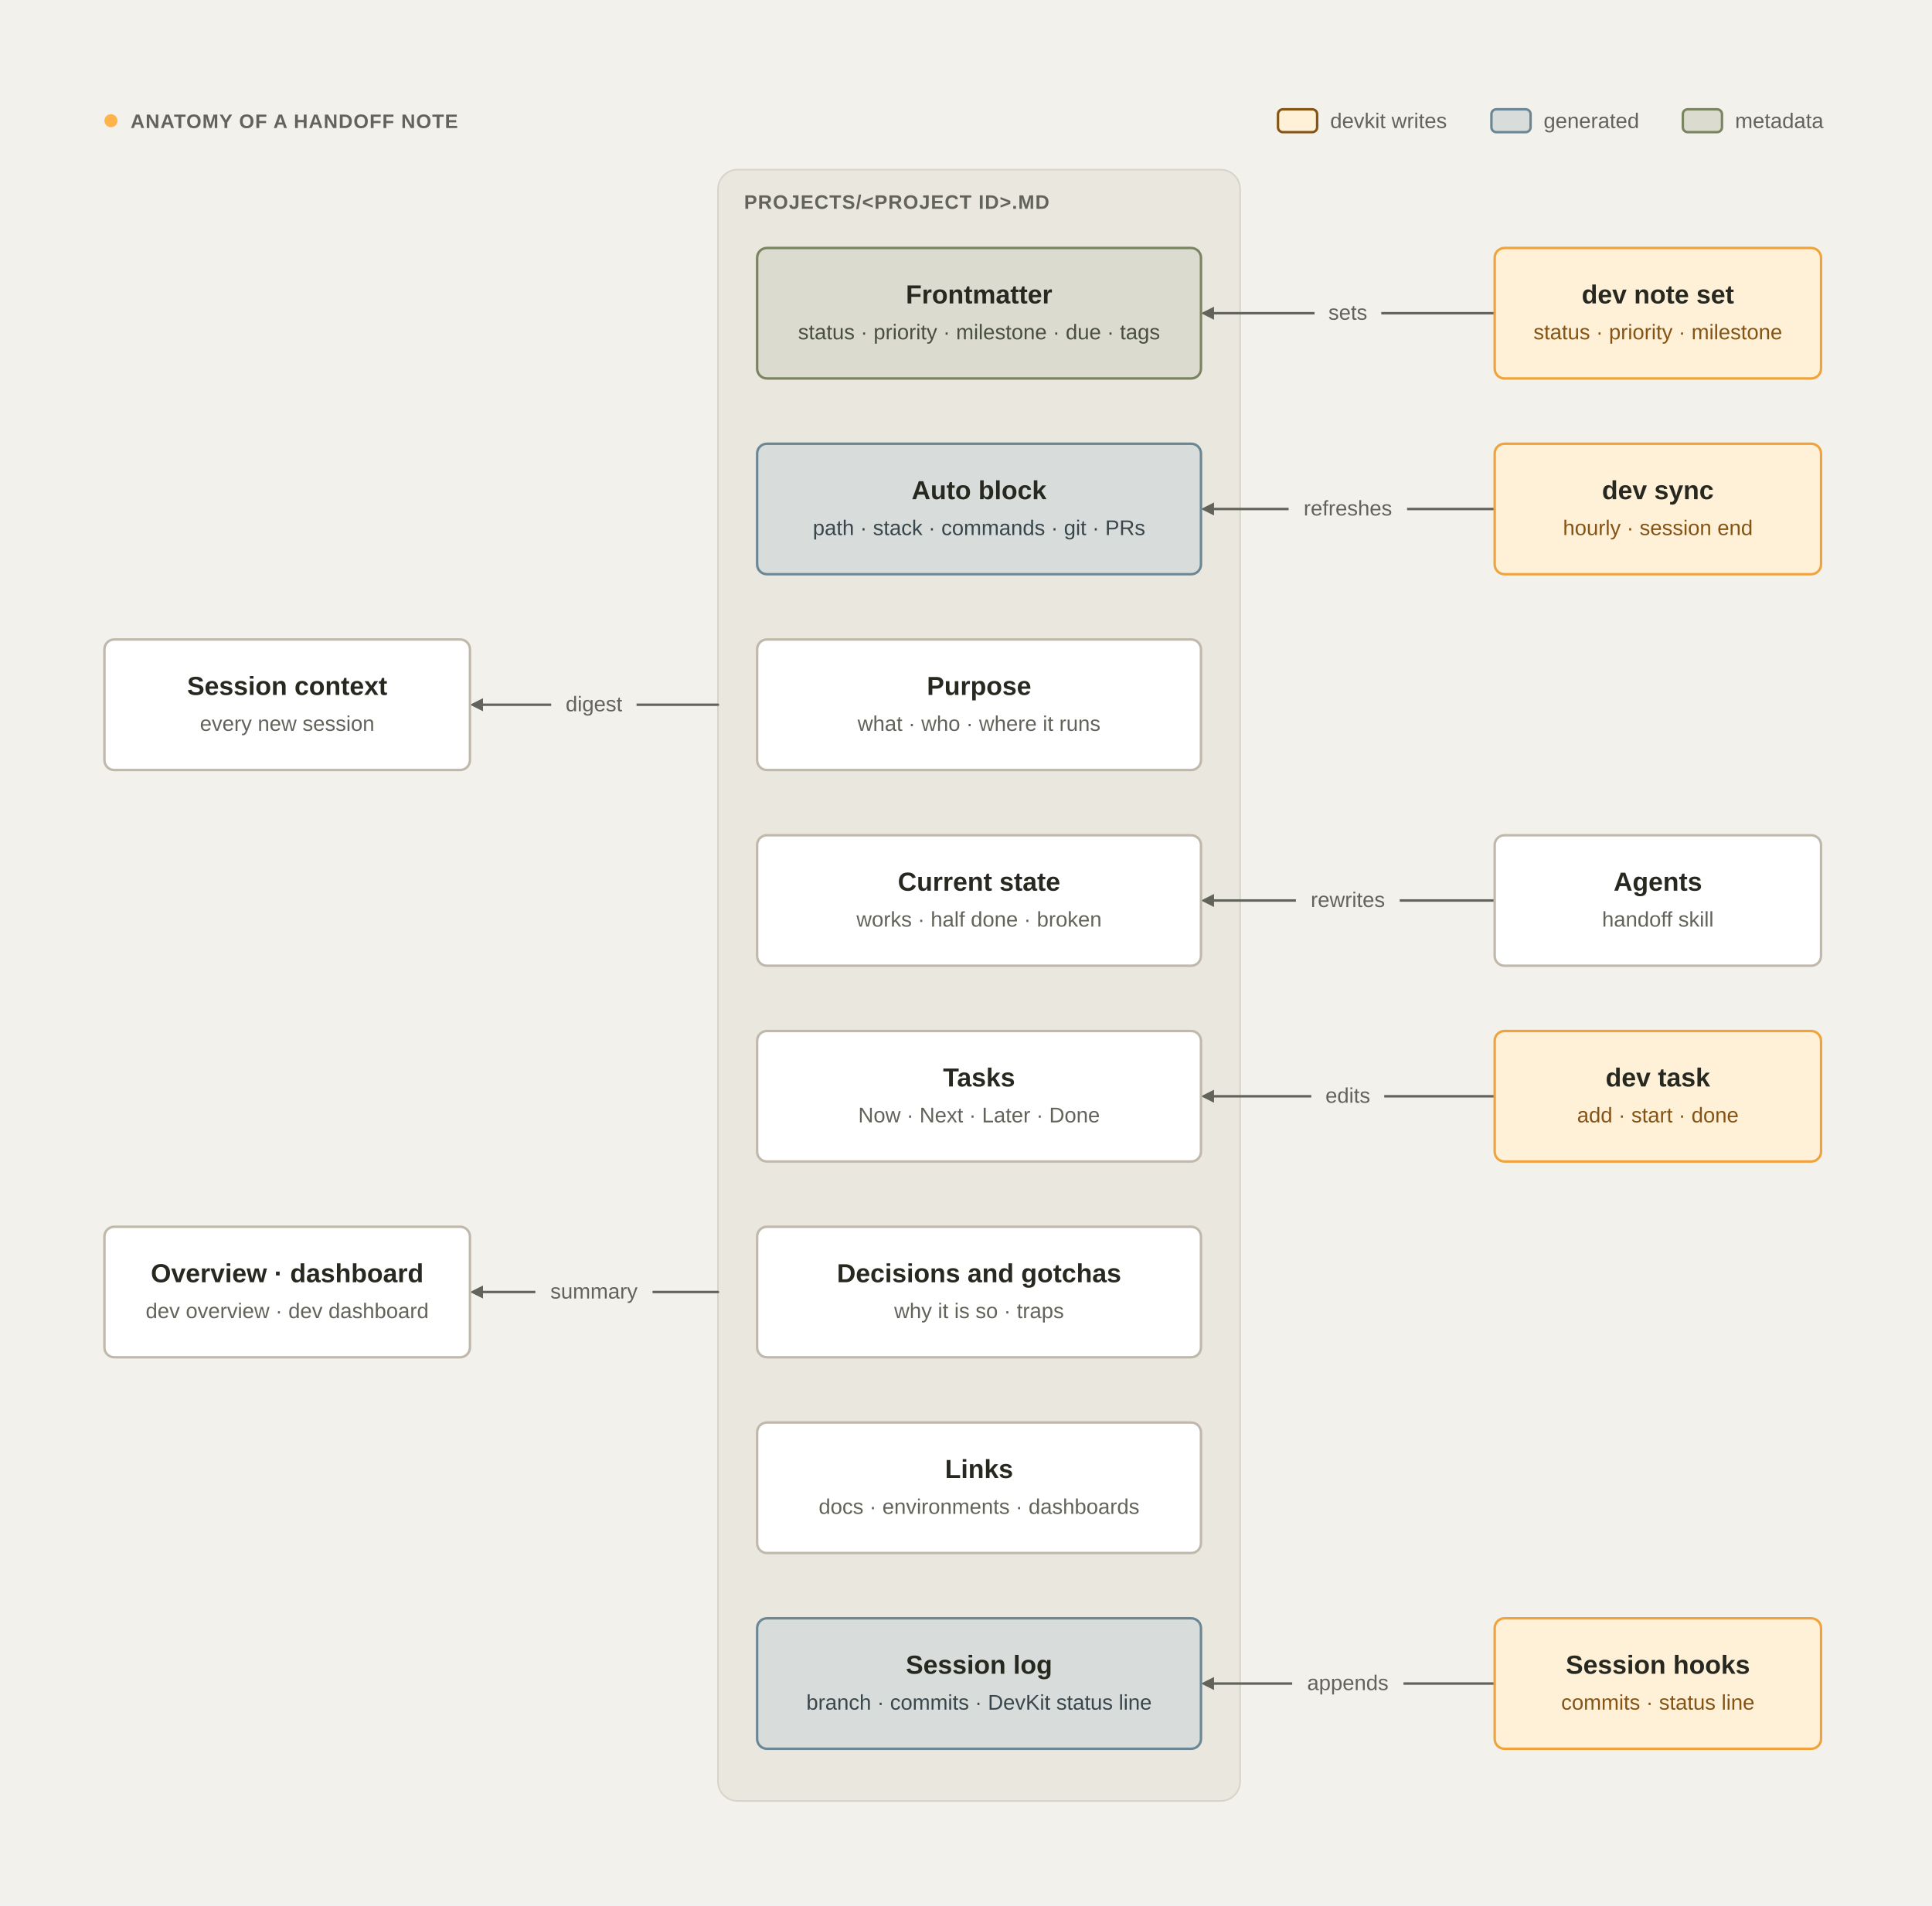
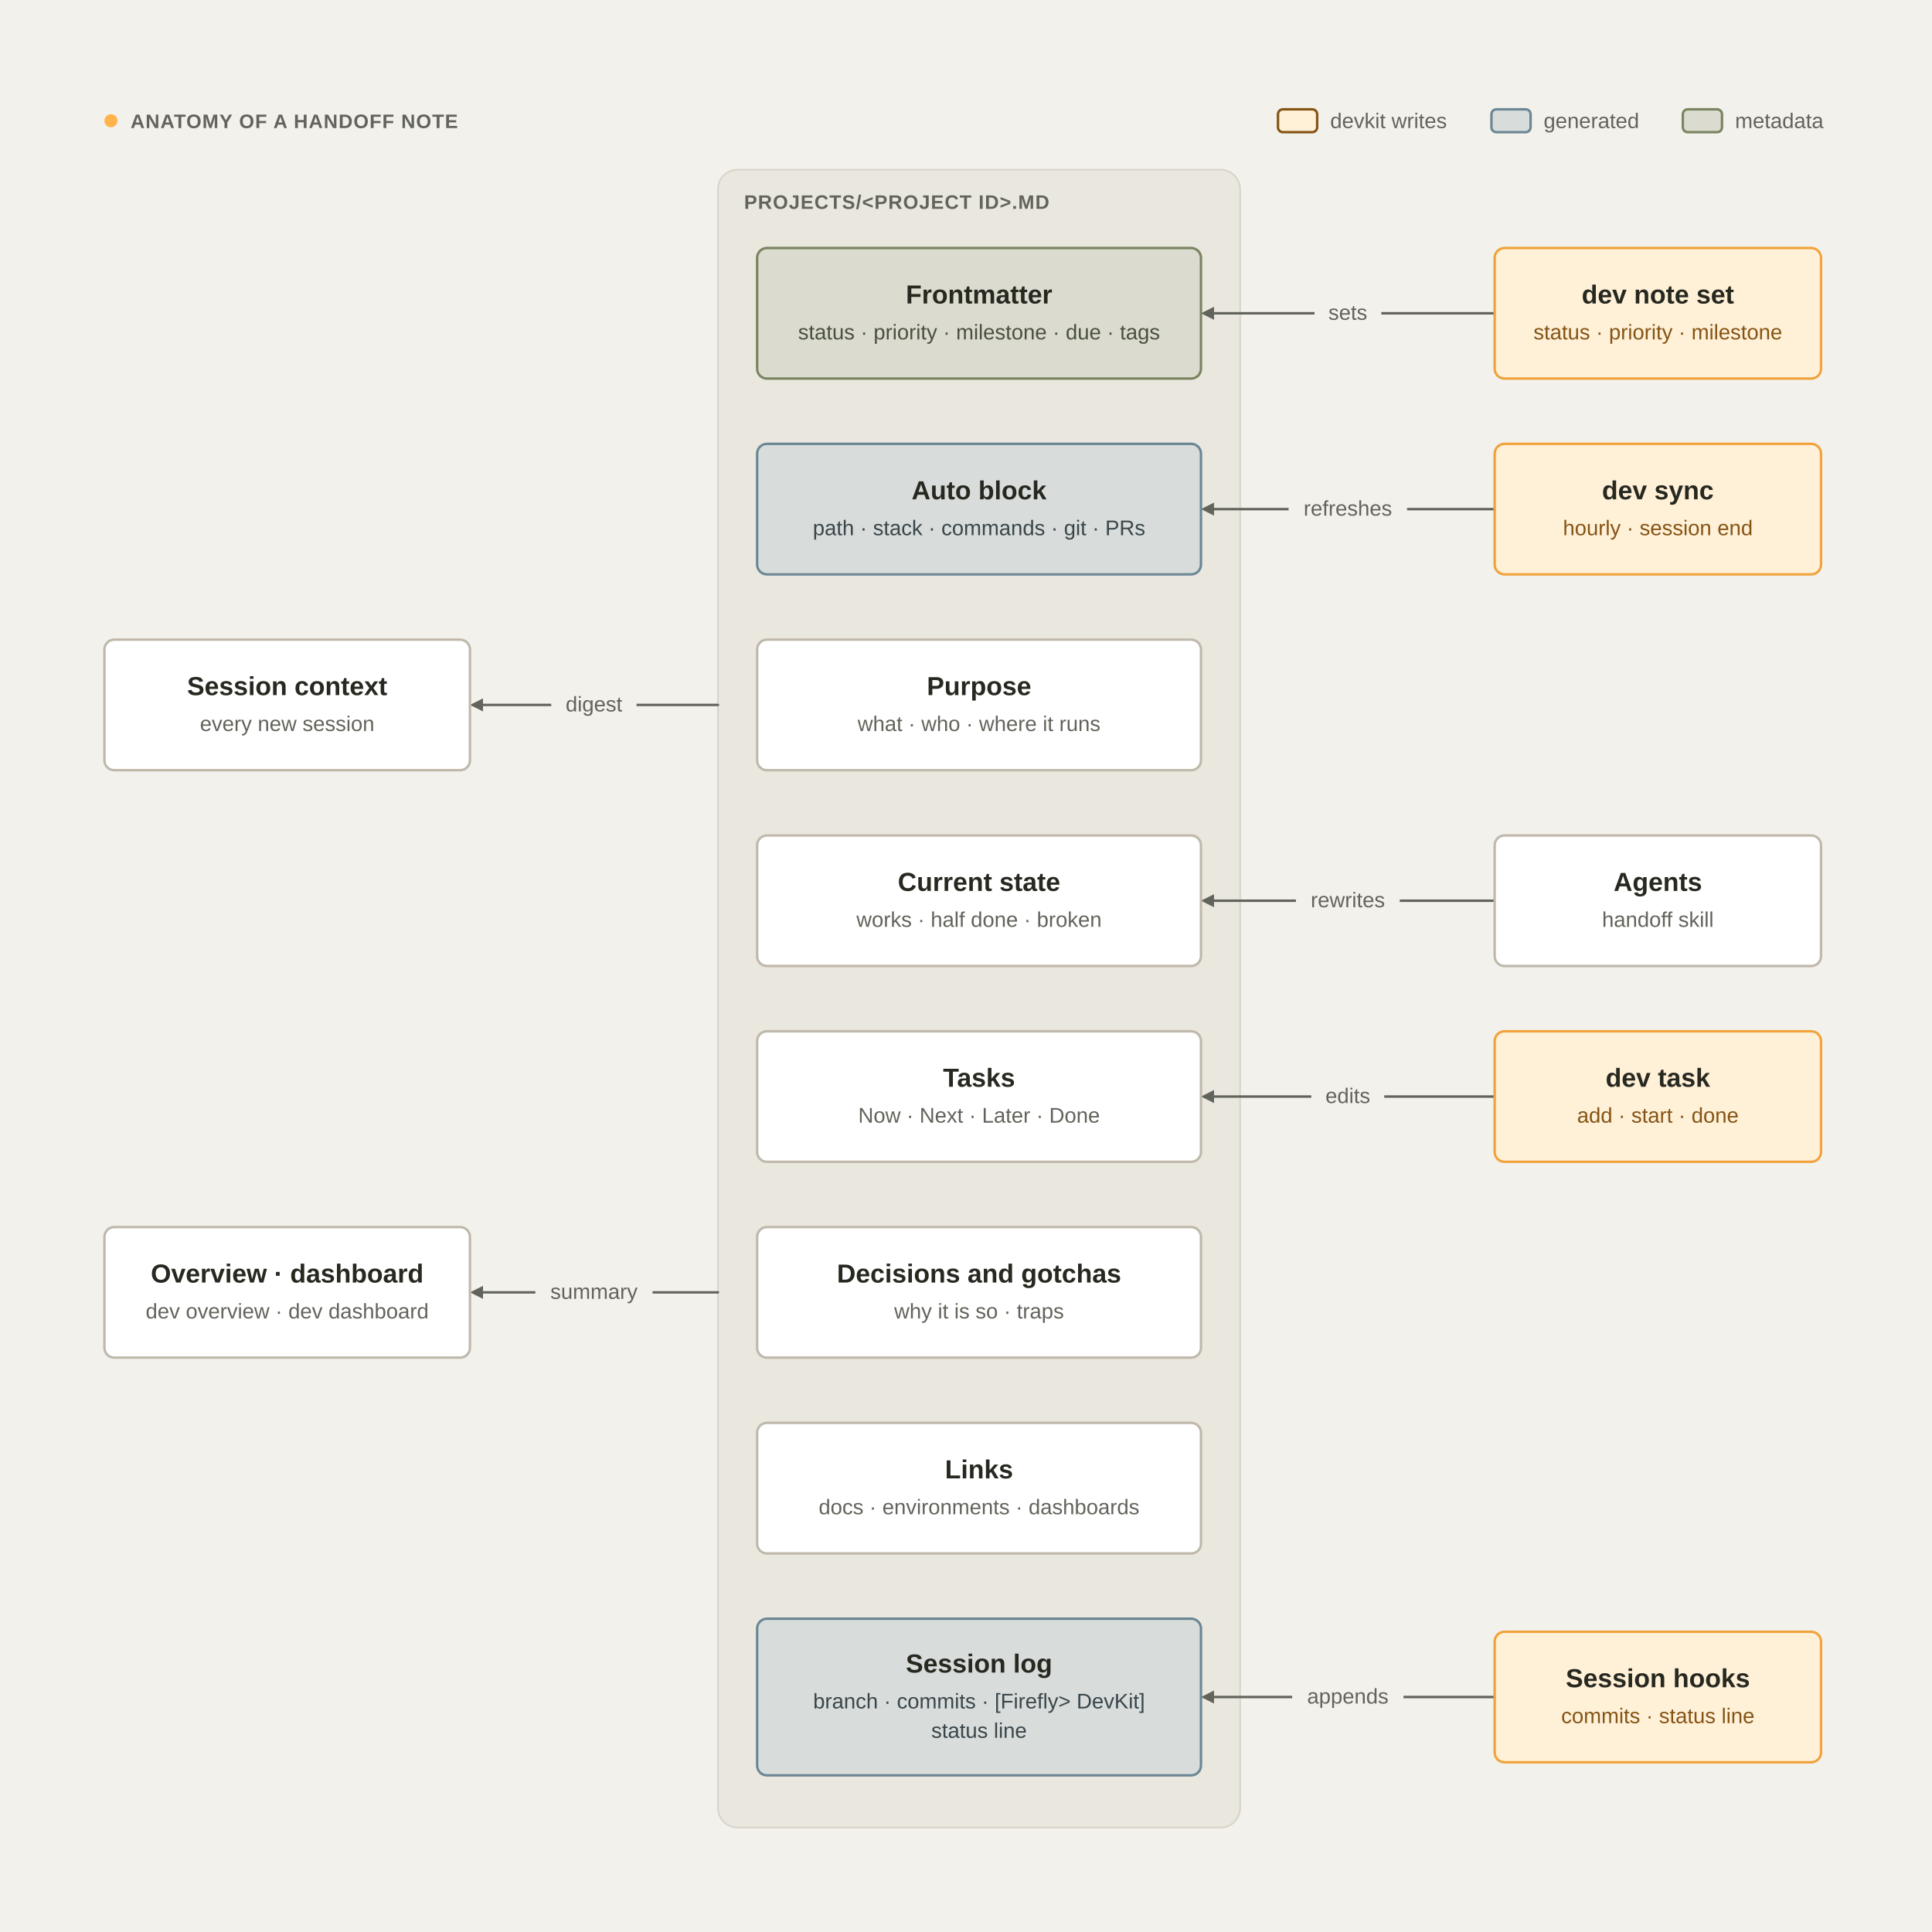
- <svg xmlns="http://www.w3.org/2000/svg" width="1184" height="1168" viewBox="0 0 1184 1168" role="img" aria-labelledby="dk-title dk-desc">
-   <rect width="1184" height="1168" fill="#F3F1EB" />
+ <svg xmlns="http://www.w3.org/2000/svg" width="1184" height="1184" viewBox="0 0 1184 1184" role="img" aria-labelledby="dk-title dk-desc">
+   <rect width="1184" height="1184" fill="#F3F1EB" />
  <g font-family="Manrope, 'Manrope Variable', system-ui, -apple-system, 'Segoe UI', Arial, sans-serif">
    <circle cx="68" cy="74" r="4" fill="#FFB34A" />
    <text x="80" y="78.5" font-size="12" font-weight="600" fill="#62645B" letter-spacing="0.48">ANATOMY OF A HANDOFF NOTE</text>
    <text x="1063.3" y="78.5" font-size="13" font-weight="400" fill="#62645B">metadata</text>
    <g transform="translate(1031.3,74)">
      <rect x="0" y="-7" width="24" height="14" rx="3" fill="#DBDBCF" stroke="#7A8460" stroke-width="1.5" />
    </g>
    <text x="946.0" y="78.5" font-size="13" font-weight="400" fill="#62645B">generated</text>
    <g transform="translate(914.0,74)">
      <rect x="0" y="-7" width="24" height="14" rx="3" fill="#D8DCDA" stroke="#6B8795" stroke-width="1.5" />
    </g>
    <text x="815.2" y="78.5" font-size="13" font-weight="400" fill="#62645B">devkit writes</text>
    <g transform="translate(783.2,74)">
      <rect x="0" y="-7" width="24" height="14" rx="3" fill="#FFF0D8" stroke="#855414" stroke-width="1.5" />
    </g>
    <g transform="translate(64.0,152.0)">
-       <rect x="376.0" y="-48.0" width="320.0" height="1000.0" rx="12" fill="#EAE7DF" stroke="#D8D4CA" stroke-width="1" />
+       <rect x="376.0" y="-48.0" width="320.0" height="1016.0" rx="12" fill="#EAE7DF" stroke="#D8D4CA" stroke-width="1" />
      <text x="392.0" y="-24.0" font-size="12" font-weight="600" fill="#62645B" text-anchor="start" letter-spacing="0.48">PROJECTS/&lt;PROJECT ID&gt;.MD</text>
      <path d="M852.0,40.0 L679.5,40.0" fill="none" stroke="#62645B" stroke-width="1.5" stroke-linejoin="round" stroke-linecap="round" />
      <polygon points="672.0,40.0 680.0,36.0 680.0,44.0" fill="#62645B" />
      <rect x="741.6" y="28.0" width="40.9" height="24.0" rx="11.0" fill="#F3F1EB" />
      <text x="762.0" y="44.0" font-size="13" font-weight="400" fill="#62645B" text-anchor="middle">sets</text>
      <path d="M852.0,160.0 L679.5,160.0" fill="none" stroke="#62645B" stroke-width="1.5" stroke-linejoin="round" stroke-linecap="round" />
      <polygon points="672.0,160.0 680.0,156.0 680.0,164.0" fill="#62645B" />
      <rect x="725.7" y="148.0" width="72.6" height="24.0" rx="11.0" fill="#F3F1EB" />
      <text x="762.0" y="164.0" font-size="13" font-weight="400" fill="#62645B" text-anchor="middle">refreshes</text>
      <path d="M852.0,400.0 L679.5,400.0" fill="none" stroke="#62645B" stroke-width="1.5" stroke-linejoin="round" stroke-linecap="round" />
      <polygon points="672.0,400.0 680.0,396.0 680.0,404.0" fill="#62645B" />
      <rect x="730.2" y="388.0" width="63.6" height="24.0" rx="11.0" fill="#F3F1EB" />
      <text x="762.0" y="404.0" font-size="13" font-weight="400" fill="#62645B" text-anchor="middle">rewrites</text>
      <path d="M852.0,520.0 L679.5,520.0" fill="none" stroke="#62645B" stroke-width="1.5" stroke-linejoin="round" stroke-linecap="round" />
      <polygon points="672.0,520.0 680.0,516.0 680.0,524.0" fill="#62645B" />
      <rect x="739.6" y="508.0" width="44.7" height="24.0" rx="11.0" fill="#F3F1EB" />
      <text x="762.0" y="524.0" font-size="13" font-weight="400" fill="#62645B" text-anchor="middle">edits</text>
-       <path d="M852.0,880.0 L679.5,880.0" fill="none" stroke="#62645B" stroke-width="1.5" stroke-linejoin="round" stroke-linecap="round" />
-       <polygon points="672.0,880.0 680.0,876.0 680.0,884.0" fill="#62645B" />
-       <rect x="727.9" y="868.0" width="68.2" height="24.0" rx="11.0" fill="#F3F1EB" />
-       <text x="762.0" y="884.0" font-size="13" font-weight="400" fill="#62645B" text-anchor="middle">appends</text>
+       <path d="M852.0,888.0 L679.5,888.0" fill="none" stroke="#62645B" stroke-width="1.5" stroke-linejoin="round" stroke-linecap="round" />
+       <polygon points="672.0,888.0 680.0,884.0 680.0,892.0" fill="#62645B" />
+       <rect x="727.9" y="876.0" width="68.2" height="24.0" rx="11.0" fill="#F3F1EB" />
+       <text x="762.0" y="892.0" font-size="13" font-weight="400" fill="#62645B" text-anchor="middle">appends</text>
      <path d="M376.0,280.0 L231.5,280.0" fill="none" stroke="#62645B" stroke-width="1.5" stroke-linejoin="round" stroke-linecap="round" />
      <polygon points="224.0,280.0 232.0,276.0 232.0,284.0" fill="#62645B" />
      <rect x="273.8" y="268.0" width="52.3" height="24.0" rx="11.0" fill="#F3F1EB" />
      <text x="300.0" y="284.0" font-size="13" font-weight="400" fill="#62645B" text-anchor="middle">digest</text>
      <path d="M376.0,640.0 L231.5,640.0" fill="none" stroke="#62645B" stroke-width="1.5" stroke-linejoin="round" stroke-linecap="round" />
      <polygon points="224.0,640.0 232.0,636.0 232.0,644.0" fill="#62645B" />
      <rect x="264.1" y="628.0" width="71.8" height="24.0" rx="11.0" fill="#F3F1EB" />
      <text x="300.0" y="644.0" font-size="13" font-weight="400" fill="#62645B" text-anchor="middle">summary</text>
      <rect x="400.0" y="0.0" width="272.0" height="80.0" rx="6.0" fill="#DBDBCF" stroke="#7A8460" stroke-width="1.5" />
      <text x="536.0" y="34.0" font-size="16" font-weight="600" fill="#272820" text-anchor="middle">Frontmatter</text>
      <text x="536.0" y="56.0" font-size="13" font-weight="400" fill="#4A5040" text-anchor="middle">status · priority · milestone · due · tags</text>
      <rect x="400.0" y="120.0" width="272.0" height="80.0" rx="6.0" fill="#D8DCDA" stroke="#6B8795" stroke-width="1.5" />
      <text x="536.0" y="154.0" font-size="16" font-weight="600" fill="#272820" text-anchor="middle">Auto block</text>
      <text x="536.0" y="176.0" font-size="13" font-weight="400" fill="#39464B" text-anchor="middle">path · stack · commands · git · PRs</text>
      <rect x="400.0" y="240.0" width="272.0" height="80.0" rx="6.0" fill="#FFFFFF" stroke="#BFB8AB" stroke-width="1.5" />
      <text x="536.0" y="274.0" font-size="16" font-weight="600" fill="#272820" text-anchor="middle">Purpose</text>
      <text x="536.0" y="296.0" font-size="13" font-weight="400" fill="#62645B" text-anchor="middle">what · who · where it runs</text>
      <rect x="400.0" y="360.0" width="272.0" height="80.0" rx="6.0" fill="#FFFFFF" stroke="#BFB8AB" stroke-width="1.5" />
      <text x="536.0" y="394.0" font-size="16" font-weight="600" fill="#272820" text-anchor="middle">Current state</text>
      <text x="536.0" y="416.0" font-size="13" font-weight="400" fill="#62645B" text-anchor="middle">works · half done · broken</text>
      <rect x="400.0" y="480.0" width="272.0" height="80.0" rx="6.0" fill="#FFFFFF" stroke="#BFB8AB" stroke-width="1.5" />
      <text x="536.0" y="514.0" font-size="16" font-weight="600" fill="#272820" text-anchor="middle">Tasks</text>
      <text x="536.0" y="536.0" font-size="13" font-weight="400" fill="#62645B" text-anchor="middle">Now · Next · Later · Done</text>
      <rect x="400.0" y="600.0" width="272.0" height="80.0" rx="6.0" fill="#FFFFFF" stroke="#BFB8AB" stroke-width="1.5" />
      <text x="536.0" y="634.0" font-size="16" font-weight="600" fill="#272820" text-anchor="middle">Decisions and gotchas</text>
      <text x="536.0" y="656.0" font-size="13" font-weight="400" fill="#62645B" text-anchor="middle">why it is so · traps</text>
      <rect x="400.0" y="720.0" width="272.0" height="80.0" rx="6.0" fill="#FFFFFF" stroke="#BFB8AB" stroke-width="1.5" />
      <text x="536.0" y="754.0" font-size="16" font-weight="600" fill="#272820" text-anchor="middle">Links</text>
      <text x="536.0" y="776.0" font-size="13" font-weight="400" fill="#62645B" text-anchor="middle">docs · environments · dashboards</text>
-       <rect x="400.0" y="840.0" width="272.0" height="80.0" rx="6.0" fill="#D8DCDA" stroke="#6B8795" stroke-width="1.5" />
-       <text x="536.0" y="874.0" font-size="16" font-weight="600" fill="#272820" text-anchor="middle">Session log</text>
-       <text x="536.0" y="896.0" font-size="13" font-weight="400" fill="#39464B" text-anchor="middle">branch · commits · DevKit status line</text>
+       <rect x="400.0" y="840.0" width="272.0" height="96.0" rx="6.0" fill="#D8DCDA" stroke="#6B8795" stroke-width="1.5" />
+       <text x="536.0" y="873.0" font-size="16" font-weight="600" fill="#272820" text-anchor="middle">Session log</text>
+       <text x="536.0" y="895.0" font-size="13" font-weight="400" fill="#39464B" text-anchor="middle">branch · commits · [Firefly&gt; DevKit]</text>
+       <text x="536.0" y="913.0" font-size="13" font-weight="400" fill="#39464B" text-anchor="middle">status line</text>
      <rect x="852.0" y="0.0" width="200.0" height="80.0" rx="6.0" fill="#FFF0D8" stroke="#F0A33C" stroke-width="1.5" />
      <text x="952.0" y="34.0" font-size="16" font-weight="600" fill="#272820" text-anchor="middle">dev note set</text>
      <text x="952.0" y="56.0" font-size="13" font-weight="400" fill="#855414" text-anchor="middle">status · priority · milestone</text>
      <rect x="852.0" y="120.0" width="200.0" height="80.0" rx="6.0" fill="#FFF0D8" stroke="#F0A33C" stroke-width="1.5" />
      <text x="952.0" y="154.0" font-size="16" font-weight="600" fill="#272820" text-anchor="middle">dev sync</text>
      <text x="952.0" y="176.0" font-size="13" font-weight="400" fill="#855414" text-anchor="middle">hourly · session end</text>
      <rect x="852.0" y="360.0" width="200.0" height="80.0" rx="6.0" fill="#FFFFFF" stroke="#BFB8AB" stroke-width="1.5" />
      <text x="952.0" y="394.0" font-size="16" font-weight="600" fill="#272820" text-anchor="middle">Agents</text>
      <text x="952.0" y="416.0" font-size="13" font-weight="400" fill="#62645B" text-anchor="middle">handoff skill</text>
      <rect x="852.0" y="480.0" width="200.0" height="80.0" rx="6.0" fill="#FFF0D8" stroke="#F0A33C" stroke-width="1.5" />
      <text x="952.0" y="514.0" font-size="16" font-weight="600" fill="#272820" text-anchor="middle">dev task</text>
      <text x="952.0" y="536.0" font-size="13" font-weight="400" fill="#855414" text-anchor="middle">add · start · done</text>
-       <rect x="852.0" y="840.0" width="200.0" height="80.0" rx="6.0" fill="#FFF0D8" stroke="#F0A33C" stroke-width="1.5" />
-       <text x="952.0" y="874.0" font-size="16" font-weight="600" fill="#272820" text-anchor="middle">Session hooks</text>
-       <text x="952.0" y="896.0" font-size="13" font-weight="400" fill="#855414" text-anchor="middle">commits · status line</text>
+       <rect x="852.0" y="848.0" width="200.0" height="80.0" rx="6.0" fill="#FFF0D8" stroke="#F0A33C" stroke-width="1.5" />
+       <text x="952.0" y="882.0" font-size="16" font-weight="600" fill="#272820" text-anchor="middle">Session hooks</text>
+       <text x="952.0" y="904.0" font-size="13" font-weight="400" fill="#855414" text-anchor="middle">commits · status line</text>
      <rect x="0.0" y="240.0" width="224.0" height="80.0" rx="6.0" fill="#FFFFFF" stroke="#BFB8AB" stroke-width="1.5" />
      <text x="112.0" y="274.0" font-size="16" font-weight="600" fill="#272820" text-anchor="middle">Session context</text>
      <text x="112.0" y="296.0" font-size="13" font-weight="400" fill="#62645B" text-anchor="middle">every new session</text>
      <rect x="0.0" y="600.0" width="224.0" height="80.0" rx="6.0" fill="#FFFFFF" stroke="#BFB8AB" stroke-width="1.5" />
      <text x="112.0" y="634.0" font-size="16" font-weight="600" fill="#272820" text-anchor="middle">Overview · dashboard</text>
      <text x="112.0" y="656.0" font-size="13" font-weight="400" fill="#62645B" text-anchor="middle">dev overview · dev dashboard</text>
    </g>
  </g>
</svg>
